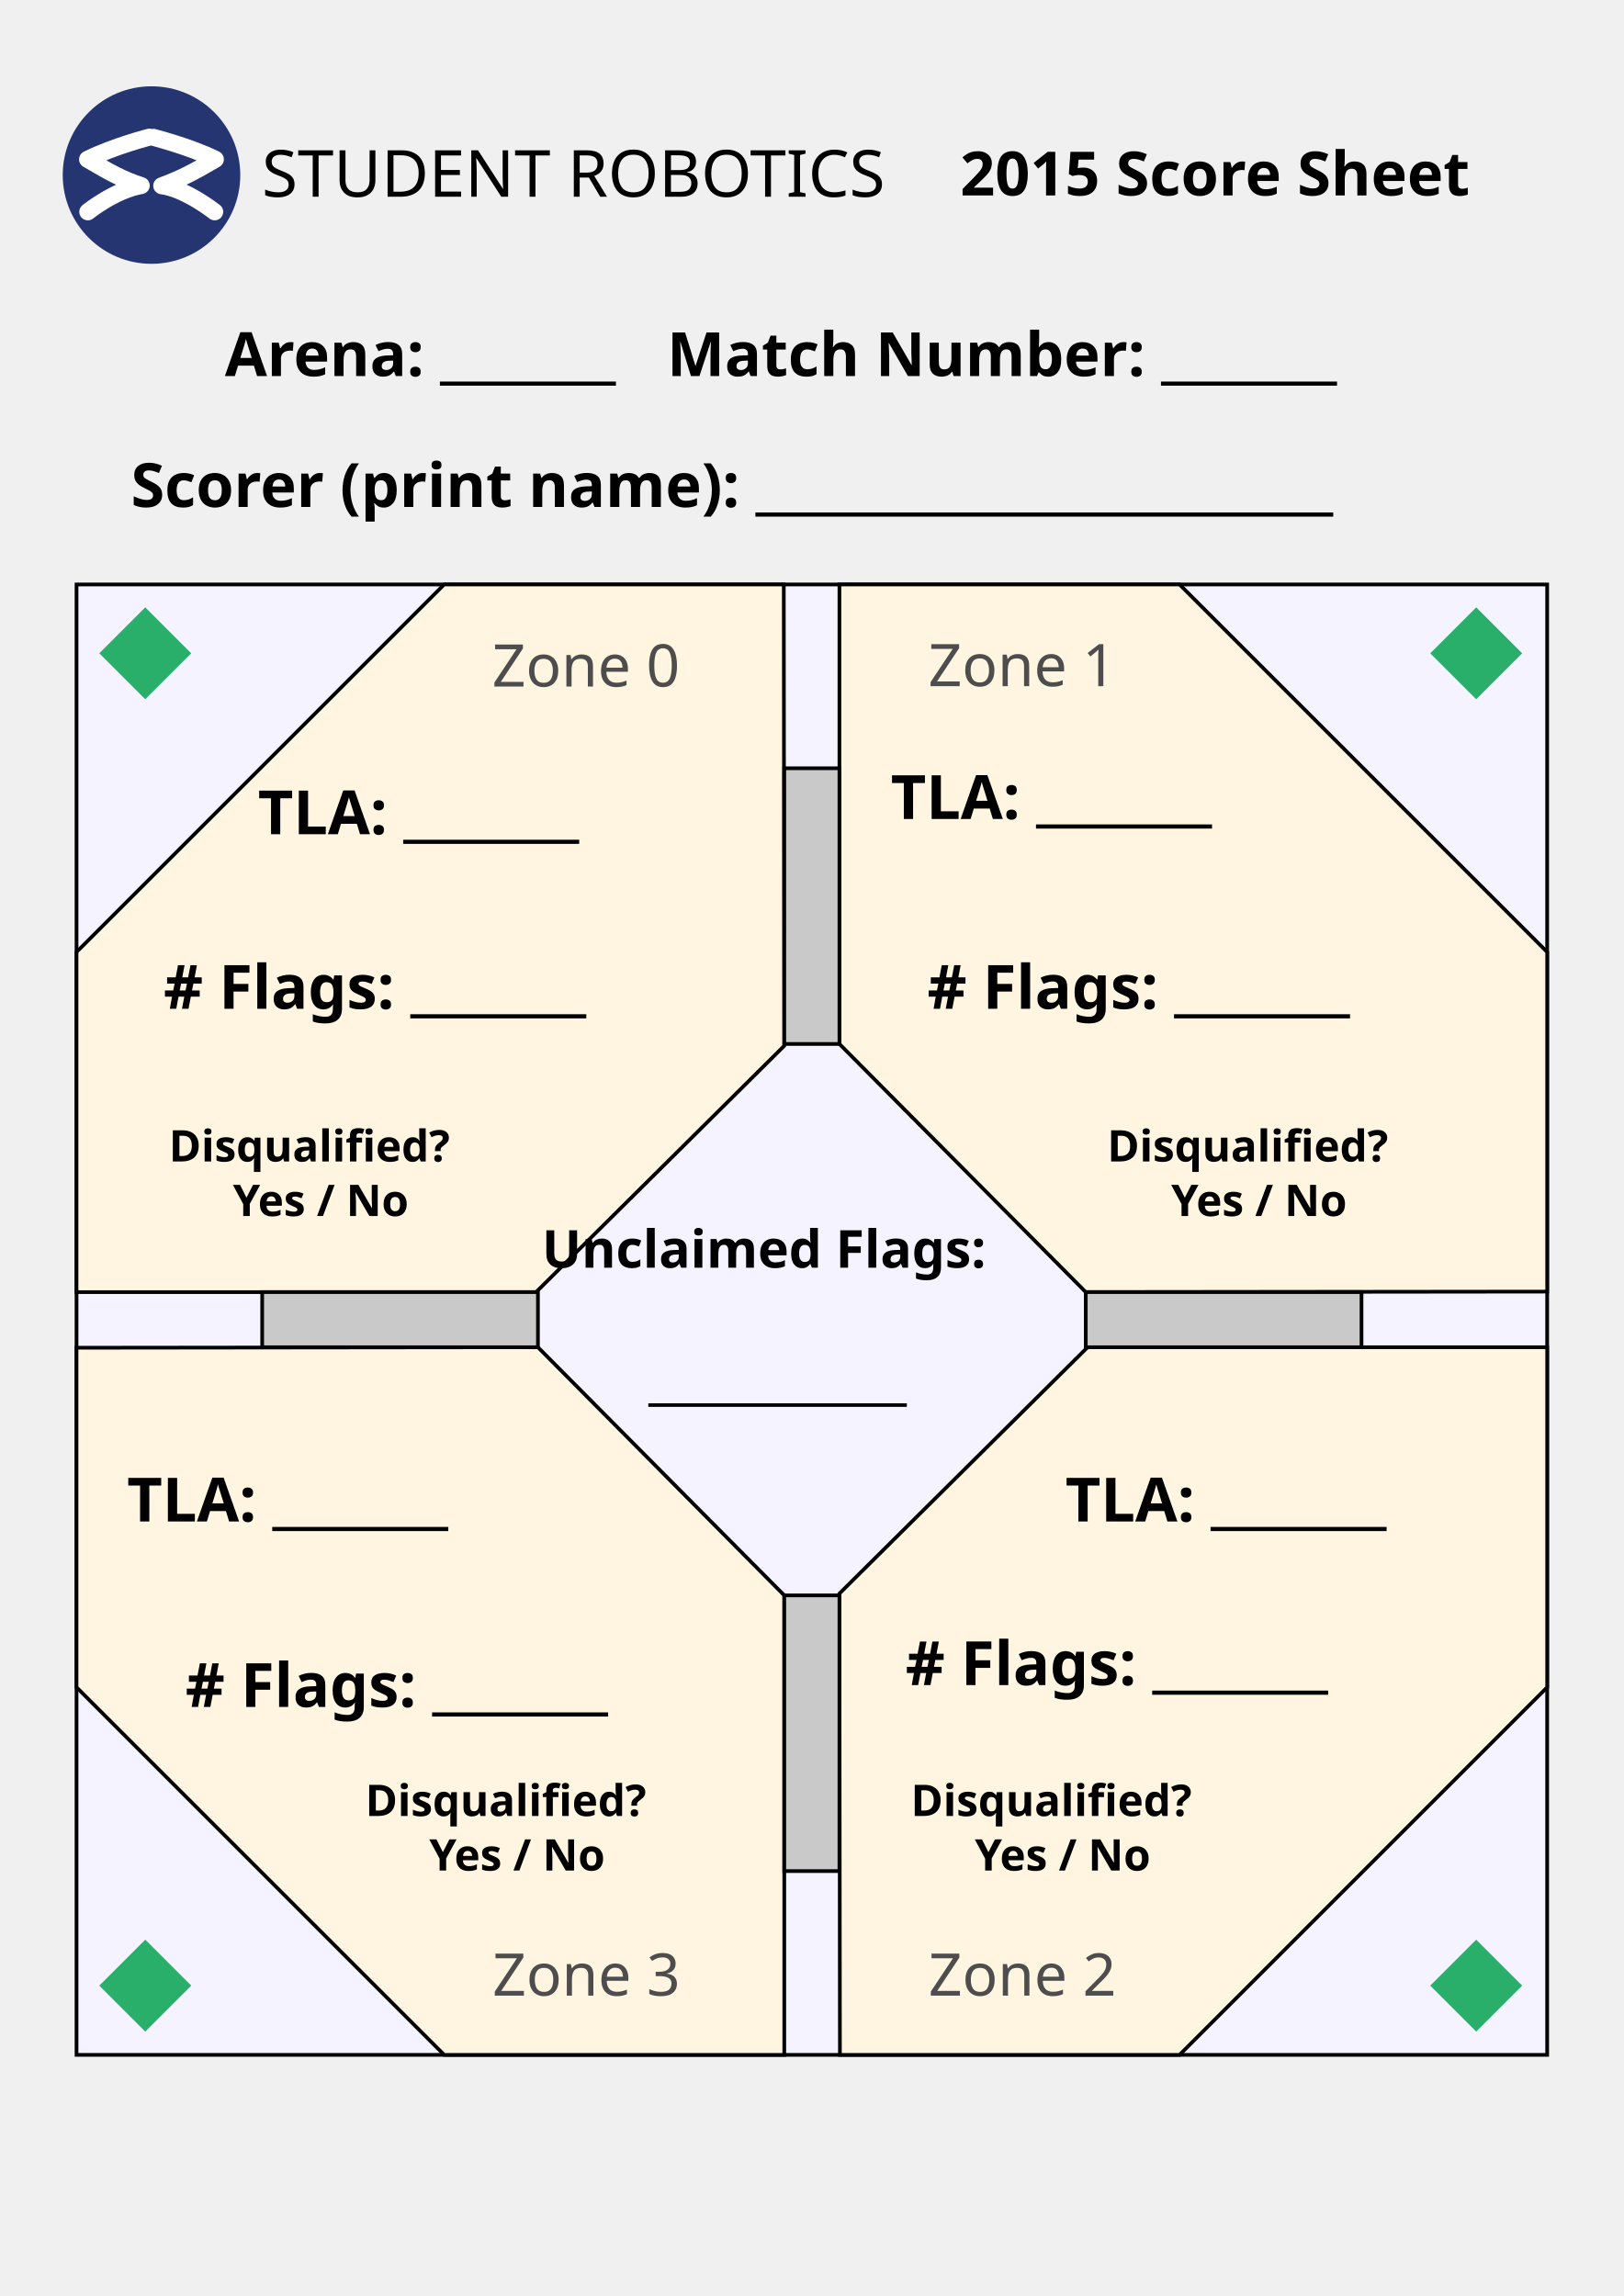
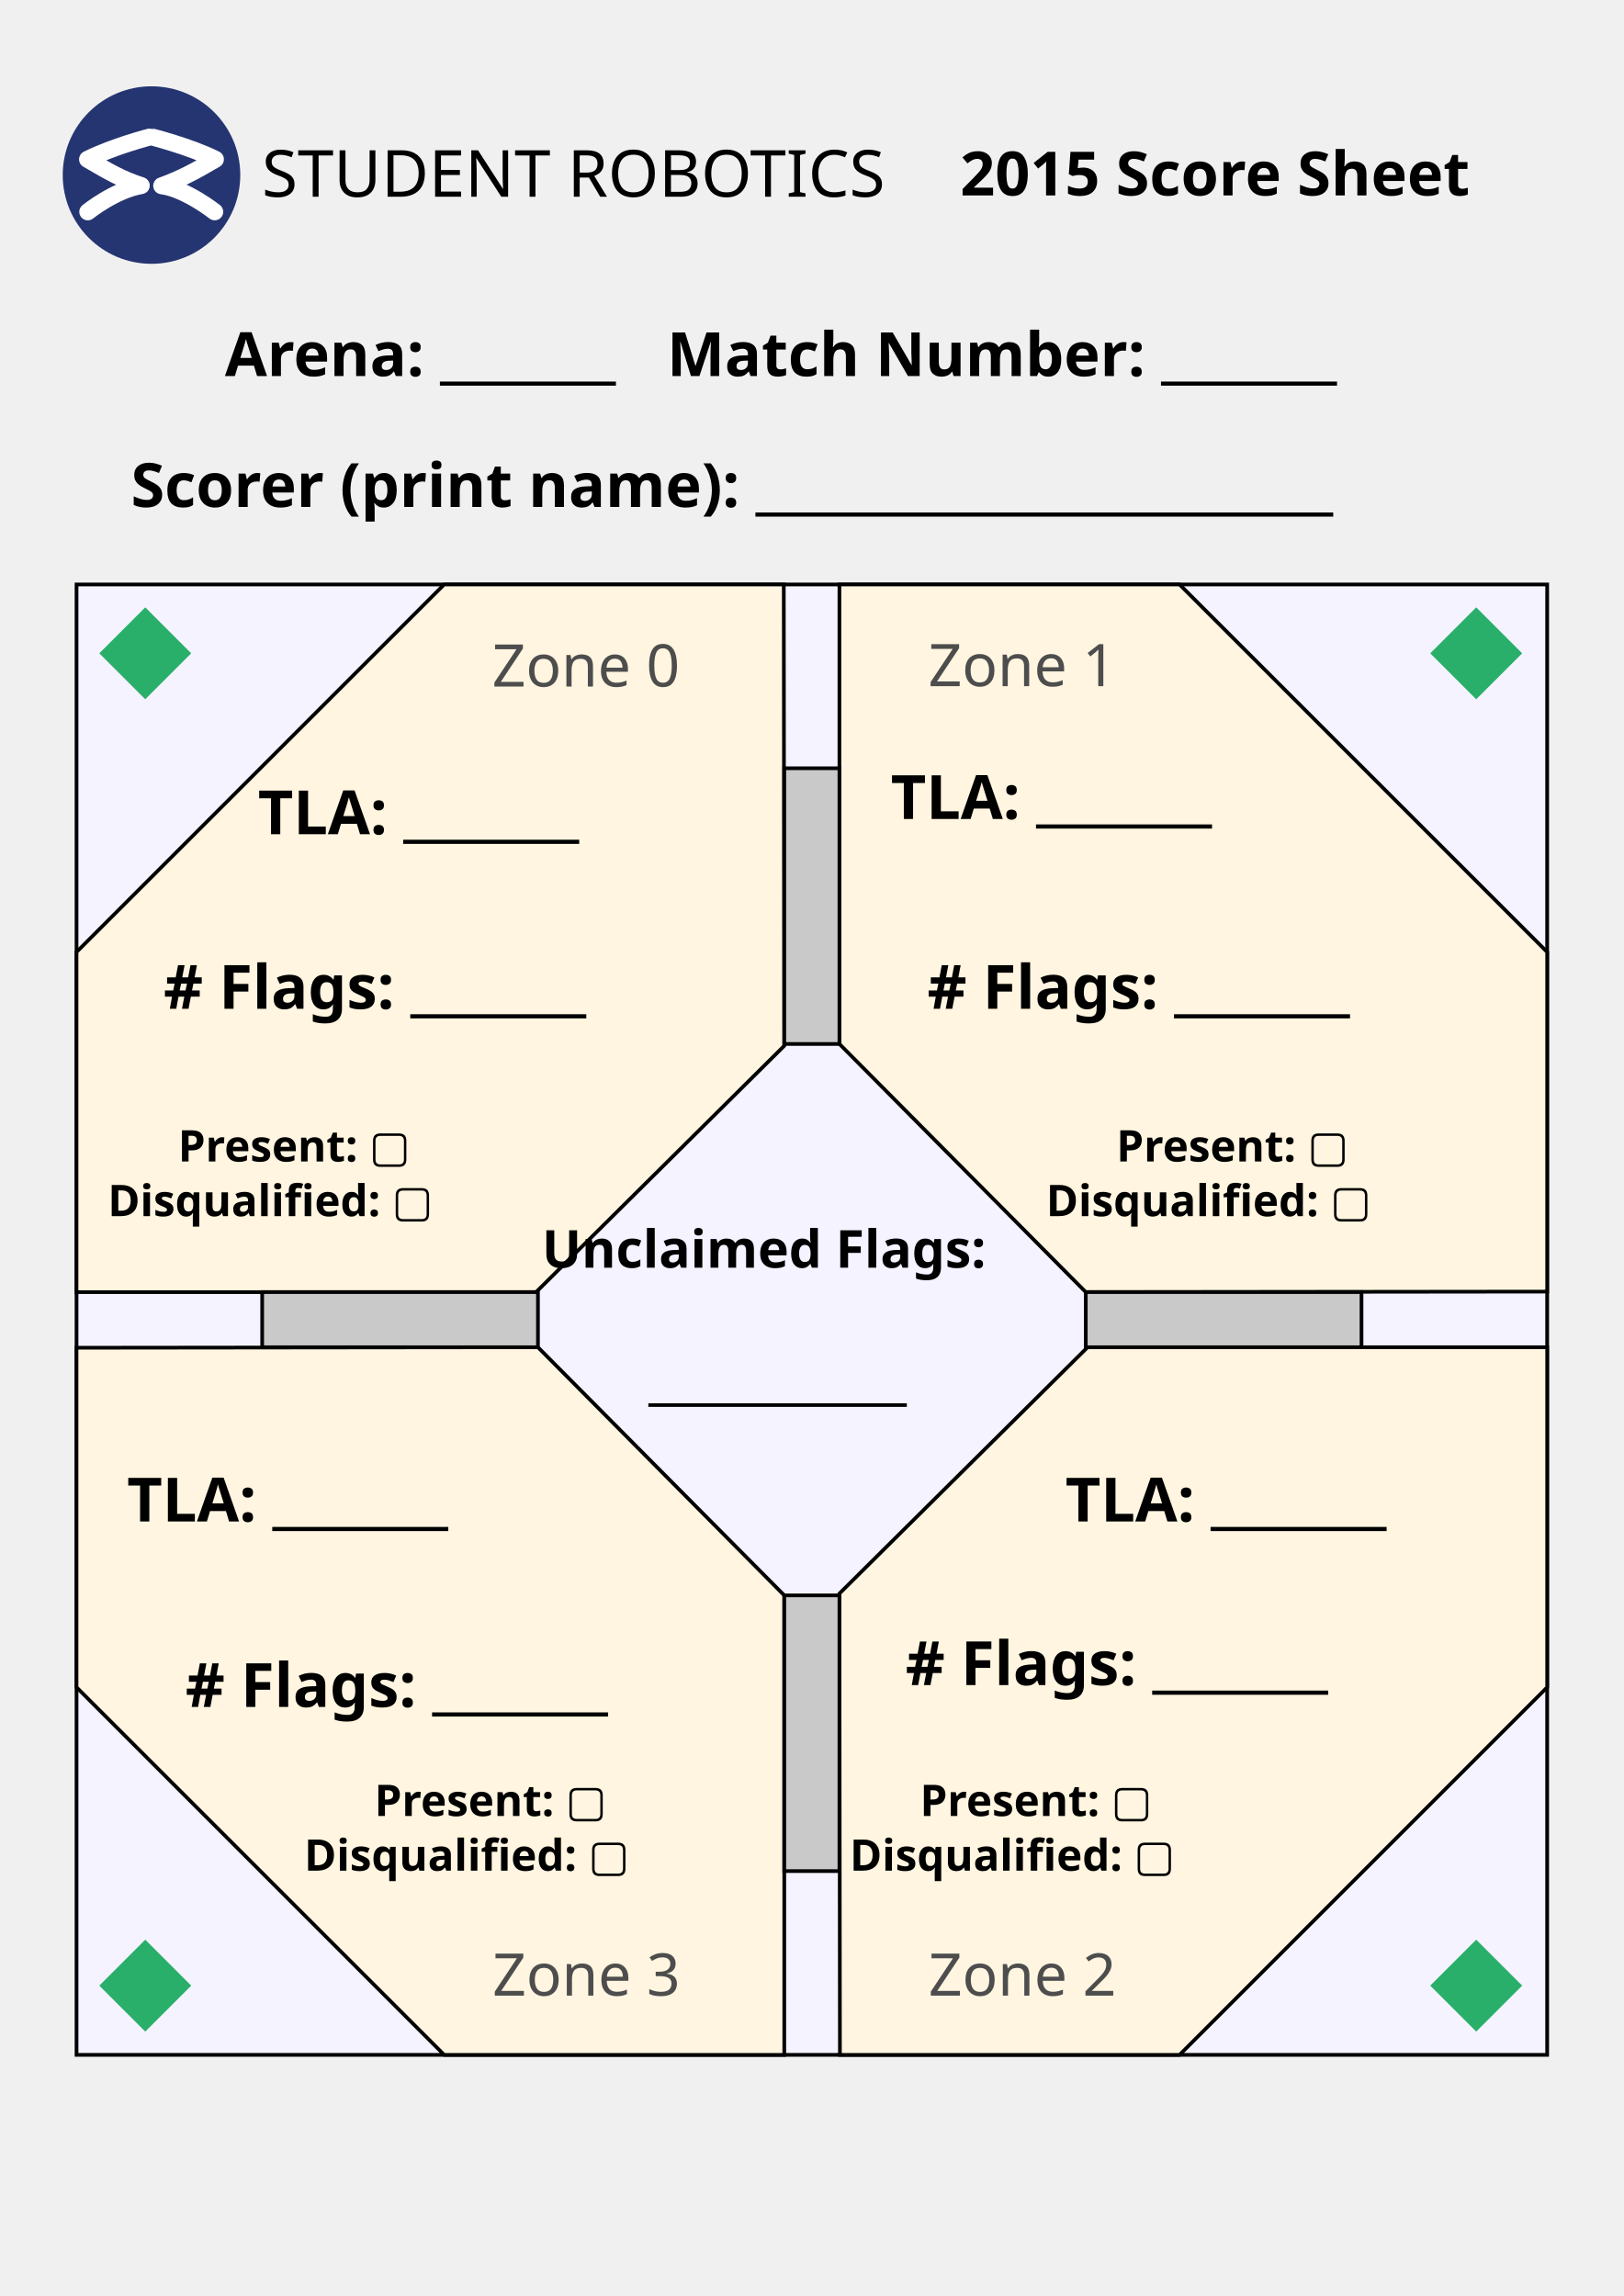
<svg xmlns="http://www.w3.org/2000/svg" xmlns:xlink="http://www.w3.org/1999/xlink" width="744.094" height="1052.362" id="svg3147" version="1.1">
  <defs id="defs3149">
    <marker orient="auto" refY="0" refX="0" id="Arrow2Sstart" style="overflow:visible">
      <path id="path6081" style="fill-rule:evenodd;stroke-width:0.625;stroke-linejoin:round" d="M 8.719,4.034 -2.207,0.016 8.719,-4.002 c -1.745,2.372 -1.735,5.617 -6e-7,8.035 z" transform="matrix(0.3,0,0,0.3,-0.69,0)" />
    </marker>
    <marker orient="auto" refY="0" refX="0" id="Arrow2Send" style="overflow:visible">
      <path id="path6084" style="fill-rule:evenodd;stroke-width:0.625;stroke-linejoin:round" d="M 8.719,4.034 -2.207,0.016 8.719,-4.002 c -1.745,2.372 -1.735,5.617 -6e-7,8.035 z" transform="matrix(-0.3,0,0,-0.3,0.69,0)" />
    </marker>
    <marker orient="auto" refY="0" refX="0" id="Arrow2Mstart" style="overflow:visible">
      <path id="path6075" style="fill-rule:evenodd;stroke-width:0.625;stroke-linejoin:round" d="M 8.719,4.034 -2.207,0.016 8.719,-4.002 c -1.745,2.372 -1.735,5.617 -6e-7,8.035 z" transform="scale(0.6,0.6)" />
    </marker>
    <marker orient="auto" refY="0" refX="0" id="Arrow2Mend" style="overflow:visible">
      <path id="path6078" style="fill-rule:evenodd;stroke-width:0.625;stroke-linejoin:round" d="M 8.719,4.034 -2.207,0.016 8.719,-4.002 c -1.745,2.372 -1.735,5.617 -6e-7,8.035 z" transform="scale(-0.6,-0.6)" />
    </marker>
    <radialGradient r="198.275" fy="485.019" fx="279.545" cy="485.019" cx="279.545" gradientTransform="matrix(0.4603364,1.636268,-1.648631,0.4638141,935.5144,-211.36)" gradientUnits="userSpaceOnUse" id="radialGradient3305" xlink:href="#linearGradient3307" />
    <radialGradient r="198.275" fy="467.989" fx="285.653" cy="467.989" cx="285.653" gradientTransform="matrix(0.7792208,0.7915819,-0.7599434,0.7480763,418.7113,-108.2201)" gradientUnits="userSpaceOnUse" id="radialGradient3297" xlink:href="#linearGradient3247" />
    <radialGradient r="198.275" fy="467.989" fx="285.653" cy="467.989" cx="285.653" gradientTransform="matrix(0.7792208,0.7915819,-0.7599434,0.7480763,418.7113,-108.2201)" gradientUnits="userSpaceOnUse" id="radialGradient3288" xlink:href="#linearGradient3247" />
    <radialGradient gradientTransform="matrix(0.7792208,0.7915819,-0.7599434,0.7480763,418.7113,-108.2201)" gradientUnits="userSpaceOnUse" r="198.275" fy="467.989" fx="285.653" cy="467.989" cx="285.653" id="radialGradient3253" xlink:href="#linearGradient3247" />
    <linearGradient id="linearGradient3239">
      <stop id="stop3241" offset="0" style="stop-color:#ffffff;stop-opacity:1;" />
      <stop id="stop3243" offset="1" style="stop-color:#000000;stop-opacity:0;" />
    </linearGradient>
    <linearGradient id="linearGradient3247">
      <stop id="stop3249" offset="0" style="stop-color:#ffffff;stop-opacity:1;" />
      <stop id="stop3251" offset="1" style="stop-color:#253571;stop-opacity:1;" />
    </linearGradient>
    <linearGradient id="linearGradient3307">
      <stop style="stop-color:#ffffff;stop-opacity:1;" offset="0" id="stop3309" />
      <stop id="stop3313" offset="0.362" style="stop-color:#ffffff;stop-opacity:0.515;" />
      <stop style="stop-color:#253571;stop-opacity:0.356;" offset="0.771" id="stop3328" />
      <stop style="stop-color:#253571;stop-opacity:1;" offset="1" id="stop3324" />
    </linearGradient>
  </defs>
  <g id="layer1" transform="translate(0,3.2302534e-5)">
    <g id="g3076" transform="matrix(0.8424548,0,0,0.8424548,-7.057437,97.40303)">
      <rect y="202.369" x="50.007" height="799.985" width="799.985" id="rect3157" style="fill:#f4f3ff;fill-opacity:1;stroke:#000000;stroke-width:2.015;stroke-miterlimit:4;stroke-opacity:1;stroke-dasharray:none;stroke-dashoffset:0" />
      <g style="fill:#fff5e0;fill-opacity:1" id="g4055">
        <path id="path3990" style="fill:#fff5e0;fill-opacity:1;stroke:#000000;stroke-width:2;stroke-linecap:butt;stroke-linejoin:miter;stroke-miterlimit:4;stroke-opacity:1;stroke-dasharray:none" d="m 850,402.362 -200,-200 -185,0 2e-5,250 134,135 251,-0.27 z" />
        <use height="900" width="1200" transform="matrix(0,1,-1,0,1052.362,152.3621)" id="use3086" xlink:href="#path3990" y="0" x="0" />
        <use height="900" width="1200" transform="matrix(-1,0,0,-1,900.0001,1204.724)" id="use3880" xlink:href="#path3990" y="0" x="0" />
        <use height="900" width="1200" transform="matrix(0,-1,1,0,-152.3621,1052.362)" id="use3882" xlink:href="#path3990" y="0" x="0" />
      </g>
      <g style="fill:#c9c9c9;fill-opacity:1" id="g4049">
        <path style="fill:#c9c9c9;fill-opacity:1;stroke:#000000;stroke-width:2;stroke-linecap:butt;stroke-linejoin:miter;stroke-miterlimit:4;stroke-opacity:1;stroke-dasharray:none" d="m 435,752.362 0,150 30,0 0,-150 z" id="path4035" />
        <path id="path4037" d="m 301,587.362 -150,0 0,30 150,0 z" style="fill:#c9c9c9;fill-opacity:1;stroke:#000000;stroke-width:2;stroke-linecap:butt;stroke-linejoin:miter;stroke-miterlimit:4;stroke-opacity:1;stroke-dasharray:none" />
        <path id="path4039" d="m 465,452.362 0,-150 -30,0 0,150 z" style="fill:#c9c9c9;fill-opacity:1;stroke:#000000;stroke-width:2;stroke-linecap:butt;stroke-linejoin:miter;stroke-miterlimit:4;stroke-opacity:1;stroke-dasharray:none" />
        <path style="fill:#c9c9c9;fill-opacity:1;stroke:#000000;stroke-width:2;stroke-linecap:butt;stroke-linejoin:miter;stroke-miterlimit:4;stroke-opacity:1;stroke-dasharray:none" d="m 599,617.362 150,0 0,-30 -150,0 z" id="path4041" />
      </g>
      <g style="fill:#29af69;fill-opacity:1" id="g4093">
        <rect y="602.66" x="726.248" height="35.355" width="35.355" id="rect4004" style="fill:#29af69;fill-opacity:1;stroke:none" transform="matrix(0.7071068,0.7071068,-0.7071068,0.7071068,0,0)" />
        <rect transform="matrix(0.7071068,0.7071068,-0.7071068,0.7071068,0,0)" style="fill:#29af69;fill-opacity:1;stroke:none" id="rect4061" width="35.355" height="35.355" x="1238.192" y="90.715" />
        <rect transform="matrix(0.7071068,-0.7071068,-0.7071068,-0.7071068,0,0)" style="fill:#29af69;fill-opacity:1;stroke:none" id="rect4077" width="35.355" height="35.355" x="-125.46" y="-249.05" />
        <rect y="-761.001" x="386.485" height="35.355" width="35.355" id="rect4079" style="fill:#29af69;fill-opacity:1;stroke:none" transform="matrix(0.7071068,-0.7071068,-0.7071068,-0.7071068,0,0)" />
      </g>
      <g id="g4099" />
      <g style="fill:#4d4d4d" transform="matrix(1.076225,0,0,1.076225,-40.02981,-18.51085)" id="g11459">
        <text xml:space="preserve" style="font-size:29.734px;font-style:normal;font-weight:normal;line-height:125%;letter-spacing:0px;word-spacing:0px;fill:#4d4d4d;fill-opacity:1;stroke:none;font-family:Sans" x="293.736" y="256.841" id="text11423">
          <tspan id="tspan11425" x="293.736" y="256.841">Zone 0</tspan>
        </text>
        <text id="text11431" y="918.603" x="514.323" style="font-size:29.734px;font-style:normal;font-weight:normal;line-height:125%;letter-spacing:0px;word-spacing:0px;fill:#4d4d4d;fill-opacity:1;stroke:none;font-family:Sans" xml:space="preserve">
          <tspan y="918.603" x="514.323" id="tspan11433">Zone 2</tspan>
        </text>
        <text id="text11443" y="256.645" x="514.207" style="font-size:29.734px;font-style:normal;font-weight:normal;line-height:125%;letter-spacing:0px;word-spacing:0px;fill:#4d4d4d;fill-opacity:1;stroke:none;font-family:Sans" xml:space="preserve">
          <tspan y="256.645" x="514.207" id="tspan11445">Zone 1</tspan>
        </text>
        <text xml:space="preserve" style="font-size:29.734px;font-style:normal;font-weight:normal;line-height:125%;letter-spacing:0px;word-spacing:0px;fill:#4d4d4d;fill-opacity:1;stroke:none;font-family:Sans" x="293.939" y="918.603" id="text11447">
          <tspan id="tspan11449" x="293.939" y="918.603">Zone 3</tspan>
        </text>
      </g>
    </g>
    <g id="g3399" transform="matrix(0.2070557,0,0,0.2070557,28.74706,39.55694)">
      <g transform="translate(0.7545468,-329.2554)" id="layer1-2">
        <g transform="translate(16.66102,0)" id="g2863">
          <path style="fill:#253571;fill-opacity:1;fill-rule:nonzero;stroke:none" id="path2266" d="m 544.472,547.791 c 0,108.51 -87.965,196.475 -196.475,196.475 -108.51,0 -196.475,-87.965 -196.475,-196.475 0,-108.51 87.965,-196.475 196.475,-196.475 108.51,0 196.475,87.965 196.475,196.475 z" transform="translate(-168.9385,-22.06092)" />
          <path id="path3255" style="fill:none;stroke:#ffffff;stroke-width:37.7;stroke-linecap:round;stroke-linejoin:round;stroke-miterlimit:4;stroke-opacity:1" d="m 38.102,607.088 c 0,0 59.599,-47.982 118.188,-58.084 C 114.874,535.872 84.064,518.195 37.597,490.92 94.166,462.636 177.238,440.471 178.587,440.977 c 1.349,0.505 85.284,21.599 141.852,49.883 -46.467,27.274 -75.761,42.931 -118.693,58.589 52.528,6.566 117.178,57.579 117.178,57.579" />
        </g>
        <text id="text2834" y="573.718" x="439.962" style="font-size:144px;font-style:normal;font-variant:normal;font-weight:normal;font-stretch:normal;text-align:start;line-height:90%;writing-mode:lr-tb;text-anchor:start;fill:#000000;fill-opacity:1;stroke:none;font-family:Eurostile;-inkscape-font-specification:Eurostile" xml:space="preserve">
          <tspan id="tspan2867" y="573.718" x="439.962">STUDENT ROBOTICS</tspan>
        </text>
      </g>
      <g transform="translate(0.7545468,-329.2554)" id="layer2" />
    </g>
    <text xml:space="preserve" style="font-size:28px;font-style:normal;font-variant:normal;font-weight:bold;font-stretch:normal;line-height:125%;letter-spacing:0px;word-spacing:0px;fill:#000000;fill-opacity:1;stroke:none;font-family:Eurostile;-inkscape-font-specification:Eurostile Bold" x="440" y="89.569" id="text3408">
      <tspan id="tspan3410" x="440" y="89.569">2015 Score Sheet</tspan>
    </text>
    <text xml:space="preserve" style="font-size:28px;font-style:normal;font-variant:normal;font-weight:bold;font-stretch:normal;text-align:center;line-height:125%;letter-spacing:0px;word-spacing:0px;text-anchor:middle;fill:#000000;fill-opacity:1;stroke:none;font-family:Eurostile;-inkscape-font-specification:Eurostile Bold" x="190" y="462.362" id="text3412">
      <tspan x="190" y="462.362" id="tspan3497"># Flags: _______</tspan>
    </text>
-     <text xml:space="preserve" style="font-size:20px;font-style:normal;font-variant:normal;font-weight:bold;font-stretch:normal;text-align:center;line-height:125%;letter-spacing:0px;word-spacing:0px;text-anchor:middle;fill:#000000;fill-opacity:1;stroke:none;font-family:Eurostile;-inkscape-font-specification:Eurostile Bold" x="160" y="532.362" id="text3416">
-       <tspan id="tspan3418" x="160" y="532.362">Disqualified?</tspan>
-       <tspan x="160" y="557.362" id="tspan3420">Yes / No</tspan>
+     <text xml:space="preserve" style="font-size:20px;font-style:normal;font-variant:normal;font-weight:bold;font-stretch:normal;text-align:end;line-height:125%;letter-spacing:0px;word-spacing:0px;text-anchor:end;fill:#000000;fill-opacity:1;stroke:none;font-family:Eurostile;-inkscape-font-specification:Eurostile Bold" x="224.434" y="532.362" id="text3416">
+       <tspan id="tspan3418" x="224.434" y="532.362">Present: ▢</tspan>
+       <tspan x="224.434" y="557.422" id="tspan3420">Disqualified: ▢</tspan>
    </text>
    <text id="text3523" y="478.362" x="128.52" style="font-size:28px;font-style:normal;font-variant:normal;font-weight:800;font-stretch:normal;line-height:125%;letter-spacing:0px;word-spacing:0px;fill:#000000;fill-opacity:1;stroke:none;font-family:Rockwell Extra Bold;-inkscape-font-specification:'Rockwell Extra Bold, Ultra-Bold'" xml:space="preserve">
      <tspan y="478.362" x="128.52" id="tspan3525" />
    </text>
    <text xml:space="preserve" style="font-size:28px;font-style:normal;font-variant:normal;font-weight:bold;font-stretch:normal;text-align:center;line-height:125%;letter-spacing:0px;word-spacing:0px;text-anchor:middle;fill:#000000;fill-opacity:1;stroke:none;font-family:Eurostile;-inkscape-font-specification:Eurostile Bold" x="210" y="382.362" id="text3412-5">
      <tspan x="210" y="382.362" id="tspan3497-4">TLA: _______</tspan>
    </text>
    <use x="0" y="0" xlink:href="#text3412" id="use3564" transform="translate(350,0)" width="744.094" height="1052.362" />
    <use x="0" y="0" xlink:href="#text3416" id="use3566" transform="translate(430,1.336889e-7)" width="744.094" height="1052.362" />
    <use x="0" y="0" xlink:href="#text3523" id="use3568" transform="translate(403.4805,-13)" width="744.094" height="1052.362" />
    <use x="0" y="0" xlink:href="#text3412-5" id="use3570" transform="translate(290,-6.999998)" width="744.094" height="1052.362" />
    <use x="0" y="0" xlink:href="#text3412" id="use3572" transform="translate(10,320)" width="744.094" height="1052.362" />
    <use x="0" y="0" xlink:href="#text3416" id="use3574" transform="translate(90,300)" width="744.094" height="1052.362" />
    <use x="0" y="0" xlink:href="#text3412-5" id="use3576" transform="translate(-60,315)" width="744.094" height="1052.362" />
    <use x="0" y="0" xlink:href="#use3564" id="use3578" transform="translate(-10,310)" width="744.094" height="1052.362" />
    <use x="0" y="0" xlink:href="#use3566" id="use3580" transform="translate(-90,300)" width="744.094" height="1052.362" />
    <use x="0" y="0" xlink:href="#use3570" id="use3582" transform="translate(80,322)" width="744.094" height="1052.362" />
    <text xml:space="preserve" style="font-size:28px;font-style:normal;font-variant:normal;font-weight:bold;font-stretch:normal;text-align:center;line-height:125%;letter-spacing:0px;word-spacing:0px;text-anchor:middle;fill:#000000;fill-opacity:1;stroke:none;font-family:Eurostile;-inkscape-font-specification:Eurostile Bold" x="477.364" y="172.362" id="text3412-5-0">
      <tspan x="477.364" y="172.362" id="tspan3497-4-0">Match Number: _______</tspan>
    </text>
    <text xml:space="preserve" style="font-size:28px;font-style:normal;font-variant:normal;font-weight:bold;font-stretch:normal;text-align:center;line-height:125%;letter-spacing:0px;word-spacing:0px;text-anchor:middle;fill:#000000;fill-opacity:1;stroke:none;font-family:Eurostile;-inkscape-font-specification:Eurostile Bold" x="210.839" y="172.362" id="text3412-5-0-0">
      <tspan x="210.839" y="172.362" id="tspan3497-4-0-6">Arena: _______</tspan>
    </text>
    <text xml:space="preserve" style="font-size:28px;font-style:normal;font-variant:normal;font-weight:bold;font-stretch:normal;text-align:start;line-height:125%;letter-spacing:0px;word-spacing:0px;text-anchor:start;fill:#000000;fill-opacity:1;stroke:none;font-family:Eurostile;-inkscape-font-specification:Eurostile Bold" x="60" y="232.362" id="text3412-5-0-0-7">
      <tspan x="60" y="232.362" id="tspan3497-4-0-6-3">Scorer (print name): _______________________</tspan>
    </text>
    <text xml:space="preserve" style="font-size:24px;font-style:normal;font-variant:normal;font-weight:bold;font-stretch:normal;text-align:center;line-height:125%;letter-spacing:0px;word-spacing:0px;text-anchor:middle;fill:#000000;fill-opacity:1;stroke:none;font-family:Eurostile;-inkscape-font-specification:Eurostile Bold" x="371.948" y="581.03" id="text3412-9">
      <tspan x="371.948" y="581.03" id="tspan3497-2">Unclaimed Flags:</tspan>
      <tspan x="371.948" y="611.03" id="tspan3705" />
      <tspan x="371.948" y="641.03" id="tspan3707">____________</tspan>
    </text>
  </g>
</svg>
